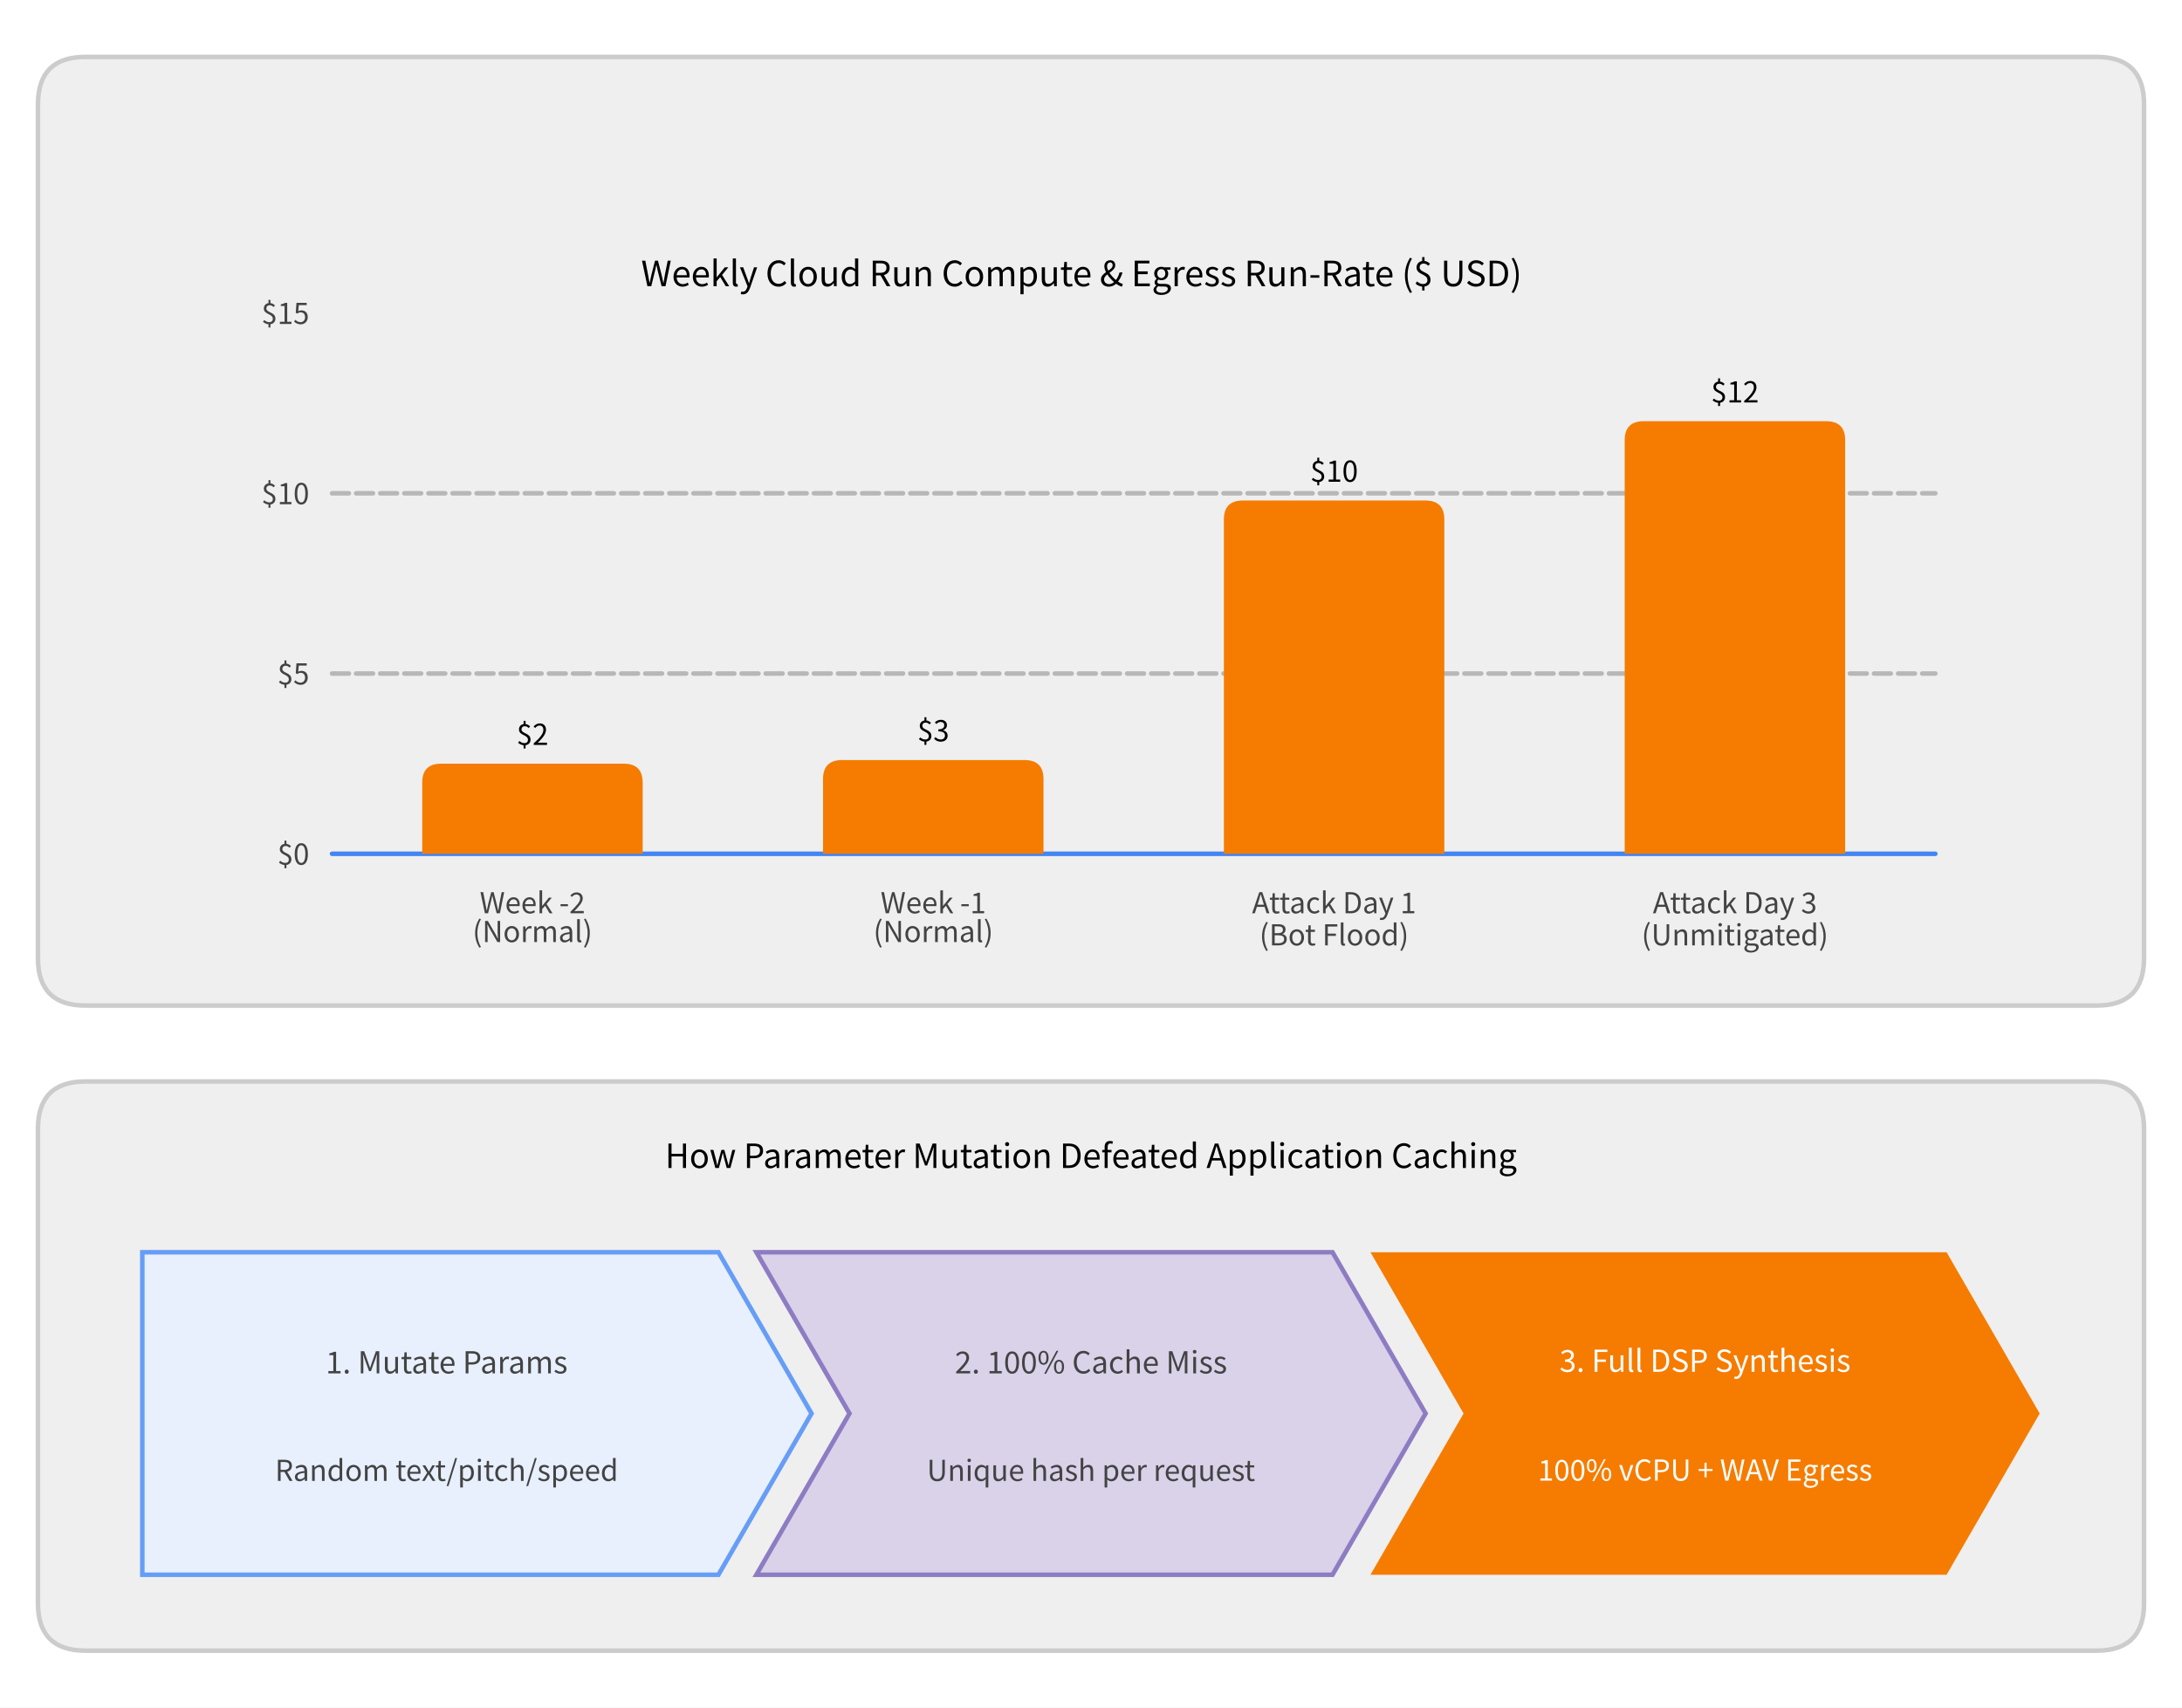
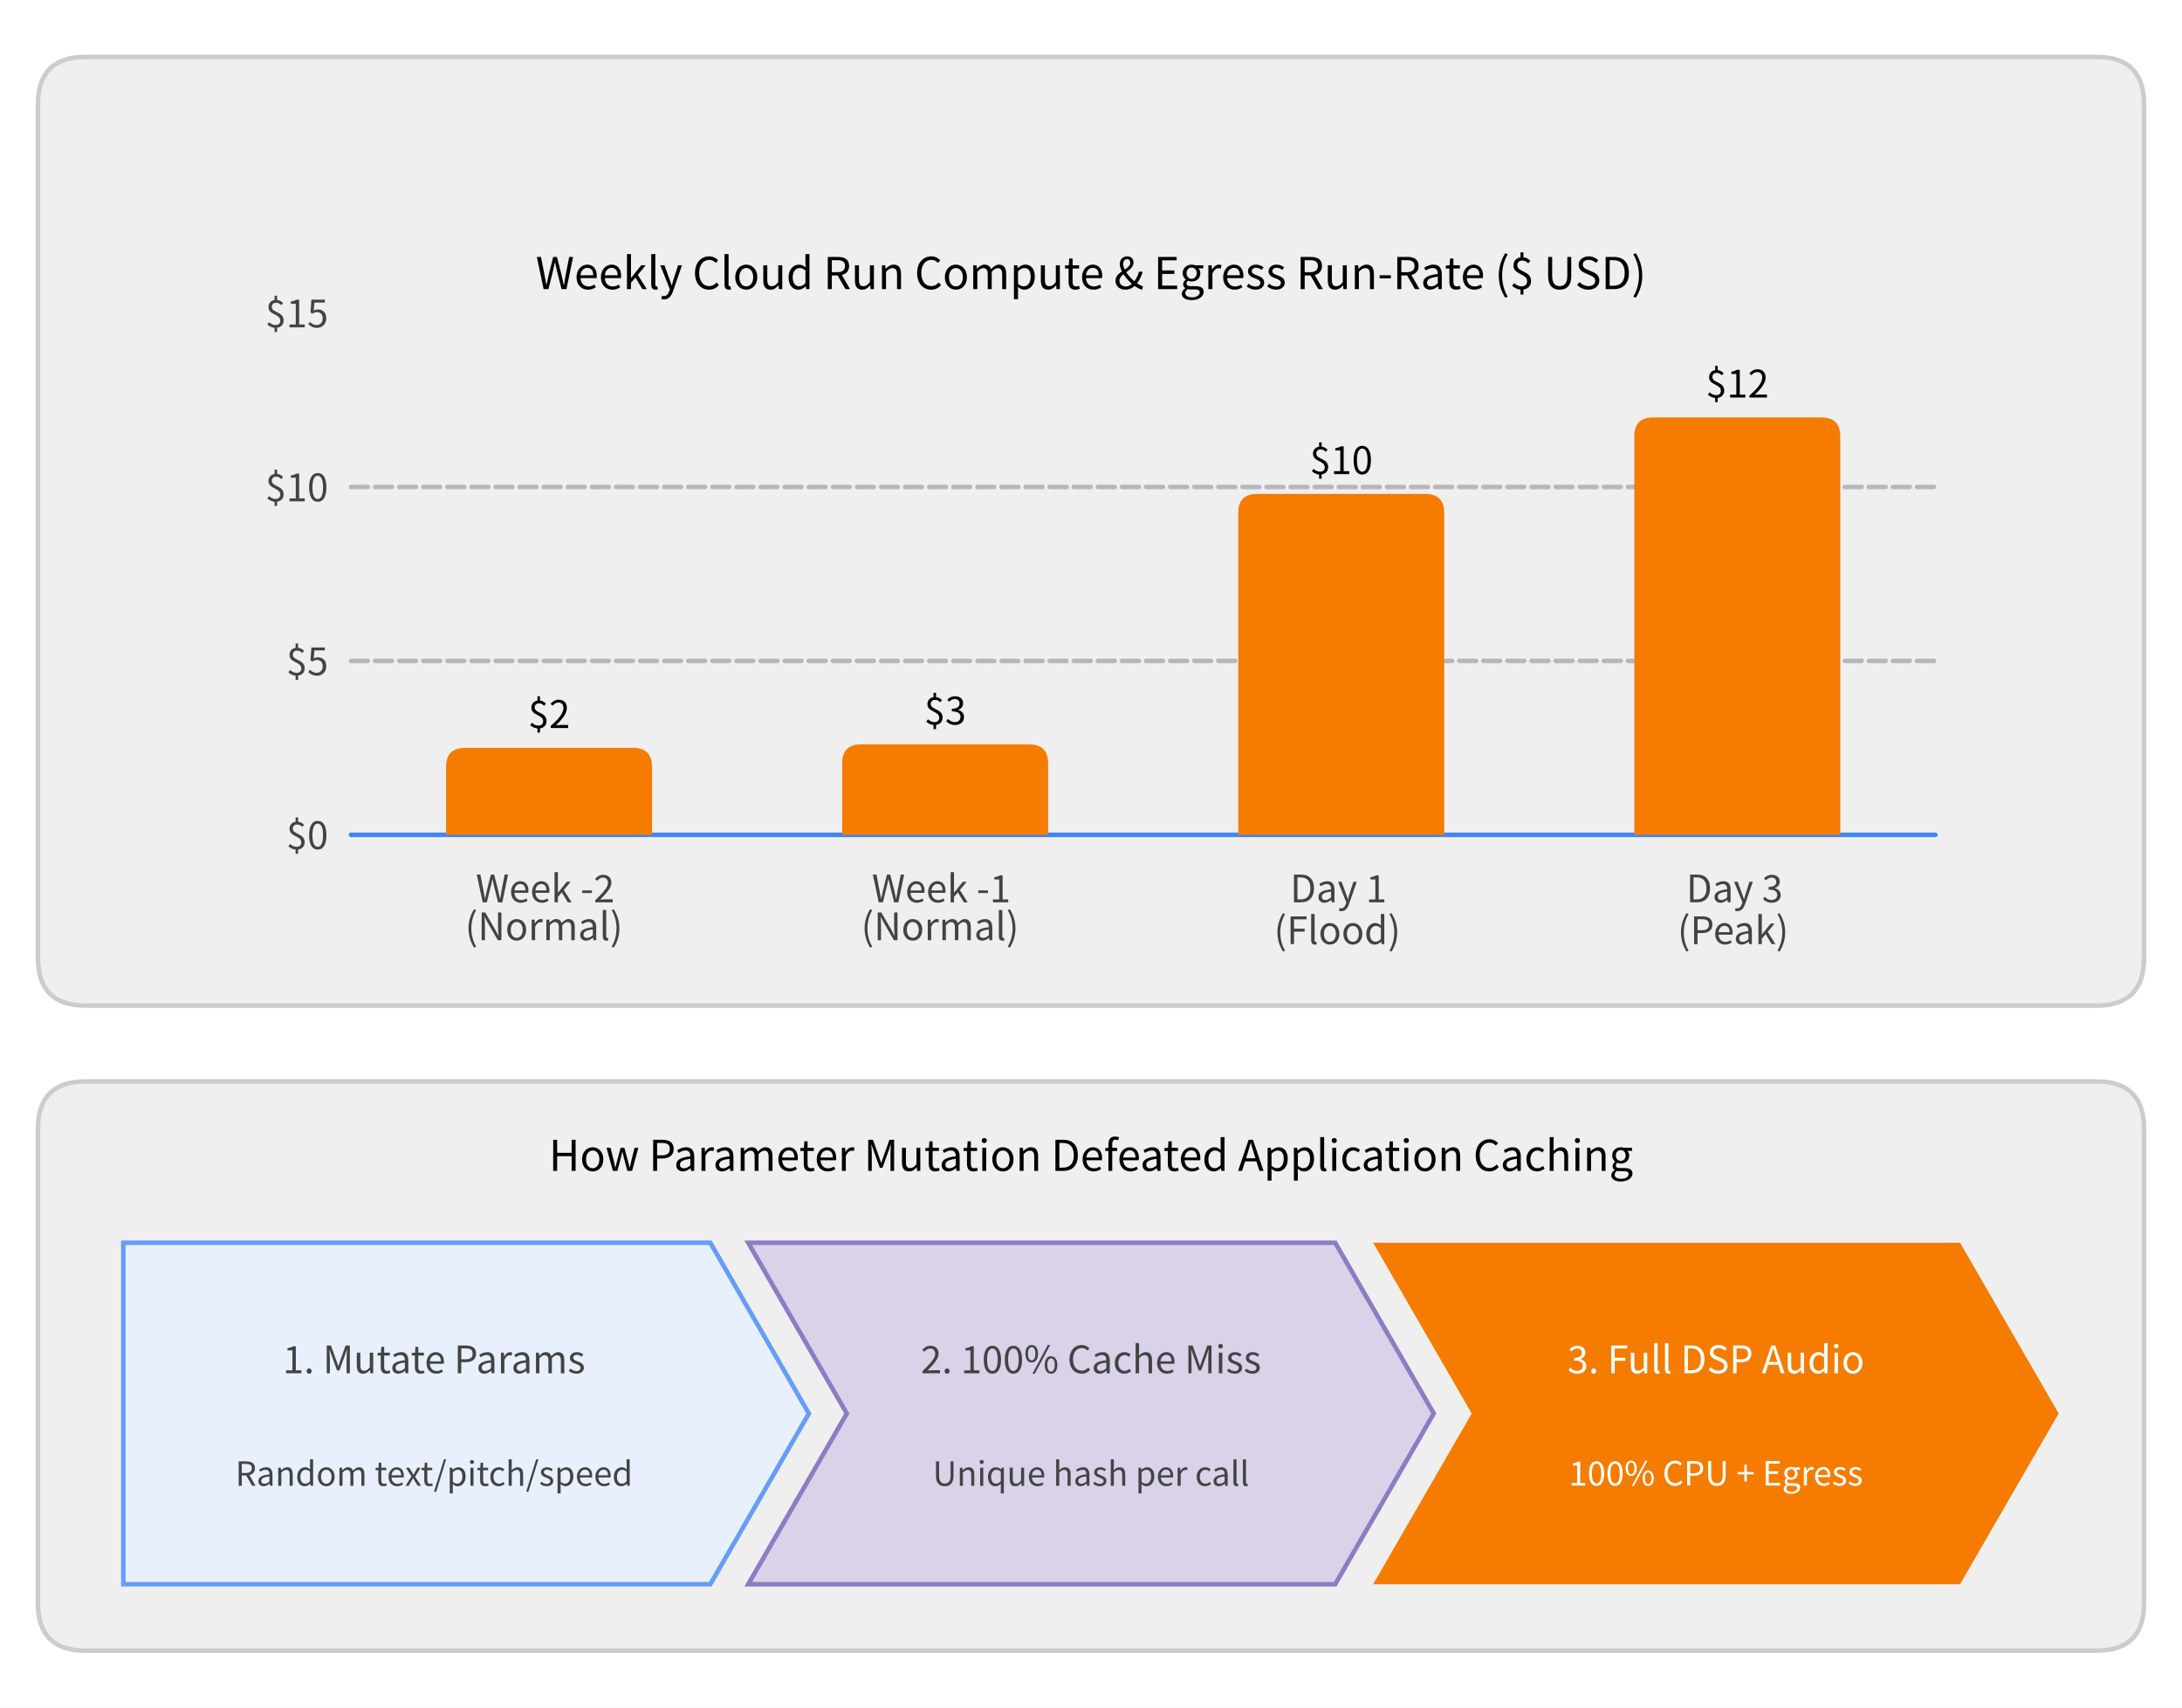
<svg xmlns="http://www.w3.org/2000/svg" width="720pt" height="563.478pt" viewBox="0 0 720 563.478" version="1.1">
  <defs>
    <style type="text/css">*{stroke-linejoin: round; stroke-linecap: butt}</style>
  </defs>
  <g id="figure_1">
    <g id="patch_1">
      <path d="M 0 563.478  L 720 563.478  L 720 0  L 0 0  z " style="fill: #ffffff" />
    </g>
    <g id="axes_1">
      <g id="patch_2">
        <path d="M 360 331.826  L 28.174 331.826  Q 12.522 331.826 12.522 316.174  L 12.522 34.435  Q 12.522 18.783 28.174 18.783  L 691.826 18.783  Q 707.478 18.783 707.478 34.435  L 707.478 316.174  Q 707.478 331.826 691.826 331.826  z " clip-path="url(#p8e8124eca7)" style="fill: #efefef; stroke: #cccccc; stroke-width: 1.5; stroke-linejoin: miter" />
      </g>
      <g id="text_1">
        <g clip-path="url(#p8e8124eca7)">
-           <text style="font-size: 11.5px; font-family: 'drawlib-cjk-japanese-noto-sans-bold', 'Noto Sans CJK JP'; text-anchor: middle" x="356.87" y="94.446" transform="rotate(-0 356.8696 94.44554)">Weekly Cloud Run Compute &amp; Egress Run-Rate ($ USD)</text>
+           <text style="font-size: 14.5px; font-family: 'drawlib-cjk-japanese-noto-sans-bold', 'Noto Sans CJK JP'; text-anchor: middle" x="360" y="95.401" transform="rotate(-0 360 95.40108)">Weekly Cloud Run Compute &amp; Egress Run-Rate ($ USD)</text>
        </g>
      </g>
      <g id="text_2">
        <g clip-path="url(#p8e8124eca7)">
-           <text style="font-size: 9.5px; font-family: 'drawlib-cjk-japanese-noto-sans-regular', 'Noto Sans CJK JP'; text-anchor: end; fill: #434343" x="102.052" y="285.335" transform="rotate(-0 102.0522 285.335)">$0</text>
+           <text style="font-size: 12.5px; font-family: 'drawlib-cjk-japanese-noto-sans-bold', 'Noto Sans CJK JP'; text-anchor: end; fill: #434343" x="108.313" y="280.203" transform="rotate(-0 108.313 280.2029)">$0</text>
        </g>
      </g>
      <g id="patch_3">
-         <path d="M 109.565 222.261  L 638.609 222.261  " clip-path="url(#p8e8124eca7)" style="fill: none; stroke-dasharray: 5.55,2.4; stroke-dashoffset: 0; stroke: #b7b7b7; stroke-width: 1.5; stroke-linecap: round" />
+         <path d="M 115.826 218.087  L 638.609 218.087  " clip-path="url(#p8e8124eca7)" style="fill: none; stroke-dasharray: 5.55,2.4; stroke-dashoffset: 0; stroke: #b7b7b7; stroke-width: 1.5; stroke-linecap: round" />
      </g>
      <g id="text_3">
        <g clip-path="url(#p8e8124eca7)">
-           <text style="font-size: 9.5px; font-family: 'drawlib-cjk-japanese-noto-sans-regular', 'Noto Sans CJK JP'; text-anchor: end; fill: #434343" x="102.052" y="225.857" transform="rotate(-0 102.0522 225.8568)">$5</text>
+           <text style="font-size: 12.5px; font-family: 'drawlib-cjk-japanese-noto-sans-bold', 'Noto Sans CJK JP'; text-anchor: end; fill: #434343" x="108.313" y="222.812" transform="rotate(-0 108.313 222.8116)">$5</text>
        </g>
      </g>
      <g id="patch_4">
-         <path d="M 109.565 162.783  L 638.609 162.783  " clip-path="url(#p8e8124eca7)" style="fill: none; stroke-dasharray: 5.55,2.4; stroke-dashoffset: 0; stroke: #b7b7b7; stroke-width: 1.5; stroke-linecap: round" />
+         <path d="M 115.826 160.696  L 638.609 160.696  " clip-path="url(#p8e8124eca7)" style="fill: none; stroke-dasharray: 5.55,2.4; stroke-dashoffset: 0; stroke: #b7b7b7; stroke-width: 1.5; stroke-linecap: round" />
      </g>
      <g id="text_4">
        <g clip-path="url(#p8e8124eca7)">
-           <text style="font-size: 9.5px; font-family: 'drawlib-cjk-japanese-noto-sans-regular', 'Noto Sans CJK JP'; text-anchor: end; fill: #434343" x="102.052" y="166.379" transform="rotate(-0 102.0522 166.3785)">$10</text>
+           <text style="font-size: 12.5px; font-family: 'drawlib-cjk-japanese-noto-sans-bold', 'Noto Sans CJK JP'; text-anchor: end; fill: #434343" x="108.313" y="165.42" transform="rotate(-0 108.313 165.4203)">$10</text>
        </g>
      </g>
      <g id="text_5">
        <g clip-path="url(#p8e8124eca7)">
-           <text style="font-size: 9.5px; font-family: 'drawlib-cjk-japanese-noto-sans-regular', 'Noto Sans CJK JP'; text-anchor: end; fill: #434343" x="102.052" y="106.9" transform="rotate(-0 102.0522 106.9002)">$15</text>
+           <text style="font-size: 12.5px; font-family: 'drawlib-cjk-japanese-noto-sans-bold', 'Noto Sans CJK JP'; text-anchor: end; fill: #434343" x="108.313" y="108.029" transform="rotate(-0 108.313 108.029)">$15</text>
        </g>
      </g>
      <g id="patch_5">
-         <path d="M 109.565 281.739  L 638.609 281.739  " clip-path="url(#p8e8124eca7)" style="fill: none; stroke: #4285f4; stroke-width: 1.5; stroke-linecap: round" />
+         <path d="M 115.826 275.478  L 638.609 275.478  " clip-path="url(#p8e8124eca7)" style="fill: none; stroke: #4285f4; stroke-width: 1.5; stroke-linecap: round" />
      </g>
      <g id="text_6">
        <g clip-path="url(#p8e8124eca7)">
-           <text style="font-size: 9.5px; font-family: 'drawlib-cjk-japanese-noto-sans-regular', 'Noto Sans CJK JP'; fill: #434343" transform="translate(158.2906 301.3687)">Week -2</text>
+           <text style="font-size: 12.5px; font-family: 'drawlib-cjk-japanese-noto-sans-bold', 'Noto Sans CJK JP'; fill: #434343" transform="translate(156.9991 297.7478)">Week -2</text>
        </g>
        <g clip-path="url(#p8e8124eca7)">
-           <text style="font-size: 9.5px; font-family: 'drawlib-cjk-japanese-noto-sans-regular', 'Noto Sans CJK JP'; fill: #434343" transform="translate(155.9082 310.8687)">(Normal)</text>
+           <text style="font-size: 12.5px; font-family: 'drawlib-cjk-japanese-noto-sans-bold', 'Noto Sans CJK JP'; fill: #434343" transform="translate(153.4434 310.2478)">(Normal)</text>
        </g>
      </g>
      <g id="text_7">
        <g clip-path="url(#p8e8124eca7)">
-           <text style="font-size: 9.5px; font-family: 'drawlib-cjk-japanese-noto-sans-regular', 'Noto Sans CJK JP'; fill: #434343" transform="translate(290.5515 301.3687)">Week -1</text>
+           <text style="font-size: 12.5px; font-family: 'drawlib-cjk-japanese-noto-sans-bold', 'Noto Sans CJK JP'; fill: #434343" transform="translate(287.6948 297.7478)">Week -1</text>
        </g>
        <g clip-path="url(#p8e8124eca7)">
-           <text style="font-size: 9.5px; font-family: 'drawlib-cjk-japanese-noto-sans-regular', 'Noto Sans CJK JP'; fill: #434343" transform="translate(288.1691 310.8687)">(Normal)</text>
+           <text style="font-size: 12.5px; font-family: 'drawlib-cjk-japanese-noto-sans-bold', 'Noto Sans CJK JP'; fill: #434343" transform="translate(284.1391 310.2478)">(Normal)</text>
        </g>
      </g>
      <g id="text_8">
        <g clip-path="url(#p8e8124eca7)">
-           <text style="font-size: 9.5px; font-family: 'drawlib-cjk-japanese-noto-sans-regular', 'Noto Sans CJK JP'; fill: #434343" transform="translate(413.1379 301.3687)">Attack Day 1</text>
+           <text style="font-size: 12.5px; font-family: 'drawlib-cjk-japanese-noto-sans-bold', 'Noto Sans CJK JP'; fill: #434343" transform="translate(425.7146 297.7478)">Day 1</text>
        </g>
        <g clip-path="url(#p8e8124eca7)">
-           <text style="font-size: 9.5px; font-family: 'drawlib-cjk-japanese-noto-sans-regular', 'Noto Sans CJK JP'; fill: #434343" transform="translate(415.5701 311.9523)">(Bot Flood)</text>
+           <text style="font-size: 12.5px; font-family: 'drawlib-cjk-japanese-noto-sans-bold', 'Noto Sans CJK JP'; fill: #434343" transform="translate(420.366 311.5486)">(Flood)</text>
        </g>
      </g>
      <g id="text_9">
        <g clip-path="url(#p8e8124eca7)">
-           <text style="font-size: 9.5px; font-family: 'drawlib-cjk-japanese-noto-sans-regular', 'Noto Sans CJK JP'; fill: #434343" transform="translate(545.3988 301.3687)">Attack Day 3</text>
+           <text style="font-size: 12.5px; font-family: 'drawlib-cjk-japanese-noto-sans-bold', 'Noto Sans CJK JP'; fill: #434343" transform="translate(556.4103 297.7478)">Day 3</text>
        </g>
        <g clip-path="url(#p8e8124eca7)">
-           <text style="font-size: 9.5px; font-family: 'drawlib-cjk-japanese-noto-sans-regular', 'Noto Sans CJK JP'; fill: #434343" transform="translate(541.6508 311.9523)">(Unmitigated)</text>
+           <text style="font-size: 12.5px; font-family: 'drawlib-cjk-japanese-noto-sans-bold', 'Noto Sans CJK JP'; fill: #434343" transform="translate(553.5118 311.5486)">(Peak)</text>
        </g>
      </g>
      <g id="patch_6">
-         <path d="M 175.696 281.739  L 139.324 281.739  L 139.324 258.261  Q 139.324 252 145.585 252  L 205.807 252  Q 212.067 252 212.067 258.261  L 212.067 281.739  z " clip-path="url(#p8e8124eca7)" style="fill: #f57c00" />
+         <path d="M 181.174 275.478  L 147.193 275.478  L 147.193 253.043  Q 147.193 246.783 153.454 246.783  L 208.894 246.783  Q 215.155 246.783 215.155 253.043  L 215.155 275.478  z " clip-path="url(#p8e8124eca7)" style="fill: #f57c00" />
      </g>
      <g id="text_10">
        <g clip-path="url(#p8e8124eca7)">
-           <text style="font-size: 9.5px; font-family: 'drawlib-cjk-japanese-noto-sans-bold', 'Noto Sans CJK JP'; text-anchor: middle" x="175.696" y="245.813" transform="rotate(-0 175.6957 245.8127)">$2</text>
+           <text style="font-size: 12.5px; font-family: 'drawlib-cjk-japanese-noto-sans-bold', 'Noto Sans CJK JP'; text-anchor: middle" x="181.174" y="240.223" transform="rotate(-0 181.1739 240.2231)">$2</text>
        </g>
      </g>
      <g id="patch_7">
-         <path d="M 307.957 281.739  L 271.585 281.739  L 271.585 257.071  Q 271.585 250.81 277.846 250.81  L 338.067 250.81  Q 344.328 250.81 344.328 257.071  L 344.328 281.739  z " clip-path="url(#p8e8124eca7)" style="fill: #f57c00" />
+         <path d="M 311.87 275.478  L 277.889 275.478  L 277.889 251.896  Q 277.889 245.635 284.15 245.635  L 339.59 245.635  Q 345.85 245.635 345.85 251.896  L 345.85 275.478  z " clip-path="url(#p8e8124eca7)" style="fill: #f57c00" />
      </g>
      <g id="text_11">
        <g clip-path="url(#p8e8124eca7)">
-           <text style="font-size: 9.5px; font-family: 'drawlib-cjk-japanese-noto-sans-bold', 'Noto Sans CJK JP'; text-anchor: middle" x="307.957" y="244.623" transform="rotate(-0 307.9565 244.6231)">$3</text>
+           <text style="font-size: 12.5px; font-family: 'drawlib-cjk-japanese-noto-sans-bold', 'Noto Sans CJK JP'; text-anchor: middle" x="311.87" y="239.075" transform="rotate(-0 311.8696 239.0753)">$3</text>
        </g>
      </g>
      <g id="patch_8">
-         <path d="M 440.217 281.739  L 403.846 281.739  L 403.846 171.423  Q 403.846 165.162 410.107 165.162  L 470.328 165.162  Q 476.589 165.162 476.589 171.423  L 476.589 281.739  z " clip-path="url(#p8e8124eca7)" style="fill: #f57c00" />
+         <path d="M 442.565 275.478  L 408.584 275.478  L 408.584 169.252  Q 408.584 162.991 414.845 162.991  L 470.285 162.991  Q 476.546 162.991 476.546 169.252  L 476.546 275.478  z " clip-path="url(#p8e8124eca7)" style="fill: #f57c00" />
      </g>
      <g id="text_12">
        <g clip-path="url(#p8e8124eca7)">
-           <text style="font-size: 9.5px; font-family: 'drawlib-cjk-japanese-noto-sans-bold', 'Noto Sans CJK JP'; text-anchor: middle" x="440.217" y="158.974" transform="rotate(-0 440.2174 158.9744)">$10</text>
+           <text style="font-size: 12.5px; font-family: 'drawlib-cjk-japanese-noto-sans-bold', 'Noto Sans CJK JP'; text-anchor: middle" x="442.565" y="156.432" transform="rotate(-0 442.5652 156.4318)">$10</text>
        </g>
      </g>
      <g id="patch_9">
-         <path d="M 572.478 281.739  L 536.107 281.739  L 536.107 145.252  Q 536.107 138.991 542.367 138.991  L 602.589 138.991  Q 608.85 138.991 608.85 145.252  L 608.85 281.739  z " clip-path="url(#p8e8124eca7)" style="fill: #f57c00" />
+         <path d="M 573.261 275.478  L 539.28 275.478  L 539.28 144  Q 539.28 137.739 545.541 137.739  L 600.981 137.739  Q 607.242 137.739 607.242 144  L 607.242 275.478  z " clip-path="url(#p8e8124eca7)" style="fill: #f57c00" />
      </g>
      <g id="text_13">
        <g clip-path="url(#p8e8124eca7)">
-           <text style="font-size: 9.5px; font-family: 'drawlib-cjk-japanese-noto-sans-bold', 'Noto Sans CJK JP'; text-anchor: middle" x="572.478" y="132.804" transform="rotate(-0 572.4783 132.804)">$12</text>
+           <text style="font-size: 12.5px; font-family: 'drawlib-cjk-japanese-noto-sans-bold', 'Noto Sans CJK JP'; text-anchor: middle" x="573.261" y="131.18" transform="rotate(-0 573.2609 131.1797)">$12</text>
        </g>
      </g>
      <g id="patch_10">
        <path d="M 360 544.696  L 28.174 544.696  Q 12.522 544.696 12.522 529.043  L 12.522 372.522  Q 12.522 356.87 28.174 356.87  L 691.826 356.87  Q 707.478 356.87 707.478 372.522  L 707.478 529.043  Q 707.478 544.696 691.826 544.696  z " clip-path="url(#p8e8124eca7)" style="fill: #efefef; stroke: #cccccc; stroke-width: 1.5; stroke-linejoin: miter" />
      </g>
      <g id="text_14">
        <g clip-path="url(#p8e8124eca7)">
-           <text style="font-size: 11px; font-family: 'drawlib-cjk-japanese-noto-sans-bold', 'Noto Sans CJK JP'; text-anchor: middle" x="360" y="385.417" transform="rotate(-0 360 385.4167)">How Parameter Mutation Defeated Application Caching</text>
+           <text style="font-size: 14px; font-family: 'drawlib-cjk-japanese-noto-sans-bold', 'Noto Sans CJK JP'; text-anchor: middle" x="360" y="386.372" transform="rotate(-0 360 386.3723)">How Parameter Mutation Defeated Application Caching</text>
        </g>
      </g>
      <g id="patch_11">
-         <path d="M 46.957 519.652  L 46.957 413.217  L 237.063 413.217  L 267.788 466.435  L 237.063 519.652  z " clip-path="url(#p8e8124eca7)" style="fill: #e8f0fe; stroke: #669df6; stroke-width: 1.5; stroke-linejoin: miter" />
+         <path d="M 40.696 522.783  L 40.696 410.087  L 234.373 410.087  L 266.906 466.435  L 234.373 522.783  z " clip-path="url(#p8e8124eca7)" style="fill: #e8f0fe; stroke: #669df6; stroke-width: 1.5; stroke-linejoin: miter" />
      </g>
      <g id="text_15">
        <g clip-path="url(#p8e8124eca7)">
-           <text style="font-size: 10px; font-family: 'drawlib-cjk-japanese-noto-sans-bold', 'Noto Sans CJK JP'; text-anchor: middle; fill: #434343" x="147.386" y="453.205" transform="rotate(-0 147.3865 453.2052)">1. Mutate Params</text>
+           <text style="font-size: 12.5px; font-family: 'drawlib-cjk-japanese-noto-sans-bold', 'Noto Sans CJK JP'; text-anchor: middle; fill: #434343" x="143.228" y="453.153" transform="rotate(-0 143.2276 453.1535)">1. Mutate Params</text>
        </g>
      </g>
      <g id="text_16">
        <g clip-path="url(#p8e8124eca7)">
-           <text style="font-size: 9.5px; font-family: 'drawlib-cjk-japanese-noto-sans-regular', 'Noto Sans CJK JP'; text-anchor: middle; fill: #434343" x="147.386" y="488.685" transform="rotate(-0 147.3865 488.685)">Random text/pitch/speed</text>
+           <text style="font-size: 11px; font-family: 'drawlib-cjk-japanese-noto-sans-regular', 'Noto Sans CJK JP'; text-anchor: middle; fill: #434343" x="143.228" y="490.3" transform="rotate(-0 143.2276 490.3002)">Random text/pitch/speed</text>
        </g>
      </g>
      <g id="patch_12">
-         <path d="M 249.584 519.652  L 280.309 466.435  L 249.584 413.217  L 439.691 413.217  L 470.416 466.435  L 439.691 519.652  z " clip-path="url(#p8e8124eca7)" style="fill: #d9d2e9; stroke: #8e7cc3; stroke-width: 1.5; stroke-linejoin: miter" />
+         <path d="M 246.895 522.783  L 279.427 466.435  L 246.895 410.087  L 440.573 410.087  L 473.105 466.435  L 440.573 522.783  z " clip-path="url(#p8e8124eca7)" style="fill: #d9d2e9; stroke: #8e7cc3; stroke-width: 1.5; stroke-linejoin: miter" />
      </g>
      <g id="text_17">
        <g clip-path="url(#p8e8124eca7)">
-           <text style="font-size: 10px; font-family: 'drawlib-cjk-japanese-noto-sans-bold', 'Noto Sans CJK JP'; text-anchor: middle; fill: #434343" x="360" y="453.205" transform="rotate(-0 360 453.2052)">2. 100% Cache Miss</text>
+           <text style="font-size: 12.5px; font-family: 'drawlib-cjk-japanese-noto-sans-bold', 'Noto Sans CJK JP'; text-anchor: middle; fill: #434343" x="360" y="453.153" transform="rotate(-0 360 453.1535)">2. 100% Cache Miss</text>
        </g>
      </g>
      <g id="text_18">
        <g clip-path="url(#p8e8124eca7)">
-           <text style="font-size: 9.5px; font-family: 'drawlib-cjk-japanese-noto-sans-regular', 'Noto Sans CJK JP'; text-anchor: middle; fill: #434343" x="360" y="488.685" transform="rotate(-0 360 488.685)">Unique hash per request</text>
+           <text style="font-size: 11px; font-family: 'drawlib-cjk-japanese-noto-sans-regular', 'Noto Sans CJK JP'; text-anchor: middle; fill: #434343" x="360" y="490.3" transform="rotate(-0 360 490.3002)">Unique hash per call</text>
        </g>
      </g>
      <g id="patch_13">
-         <path d="M 452.212 519.652  L 482.937 466.435  L 452.212 413.217  L 642.318 413.217  L 673.043 466.435  L 642.318 519.652  z " clip-path="url(#p8e8124eca7)" style="fill: #f57c00" />
+         <path d="M 453.094 522.783  L 485.627 466.435  L 453.094 410.087  L 646.772 410.087  L 679.304 466.435  L 646.772 522.783  z " clip-path="url(#p8e8124eca7)" style="fill: #f57c00" />
      </g>
      <g id="text_19">
        <g clip-path="url(#p8e8124eca7)">
-           <text style="font-size: 10px; font-family: 'drawlib-cjk-japanese-noto-sans-bold', 'Noto Sans CJK JP'; text-anchor: middle; fill: #ffffff" x="562.628" y="452.685" transform="rotate(-0 562.6279 452.6849)">3. Full DSP Synthesis</text>
+           <text style="font-size: 12.5px; font-family: 'drawlib-cjk-japanese-noto-sans-bold', 'Noto Sans CJK JP'; text-anchor: middle; fill: #ffffff" x="566.199" y="453.153" transform="rotate(-0 566.1993 453.1535)">3. Full DSP Audio</text>
        </g>
      </g>
      <g id="text_20">
        <g clip-path="url(#p8e8124eca7)">
-           <text style="font-size: 9.5px; font-family: 'drawlib-cjk-japanese-noto-sans-regular', 'Noto Sans CJK JP'; text-anchor: middle; fill: #ffffff" x="562.628" y="488.586" transform="rotate(-0 562.6279 488.5855)">100% vCPU + WAV Egress</text>
+           <text style="font-size: 11px; font-family: 'drawlib-cjk-japanese-noto-sans-regular', 'Noto Sans CJK JP'; text-anchor: middle; fill: #ffffff" x="566.199" y="490.185" transform="rotate(-0 566.1993 490.185)">100% CPU + Egress</text>
        </g>
      </g>
    </g>
  </g>
  <defs>
    <clipPath id="p8e8124eca7">
      <rect x="0" y="0" width="720" height="563.478" />
    </clipPath>
  </defs>
</svg>
